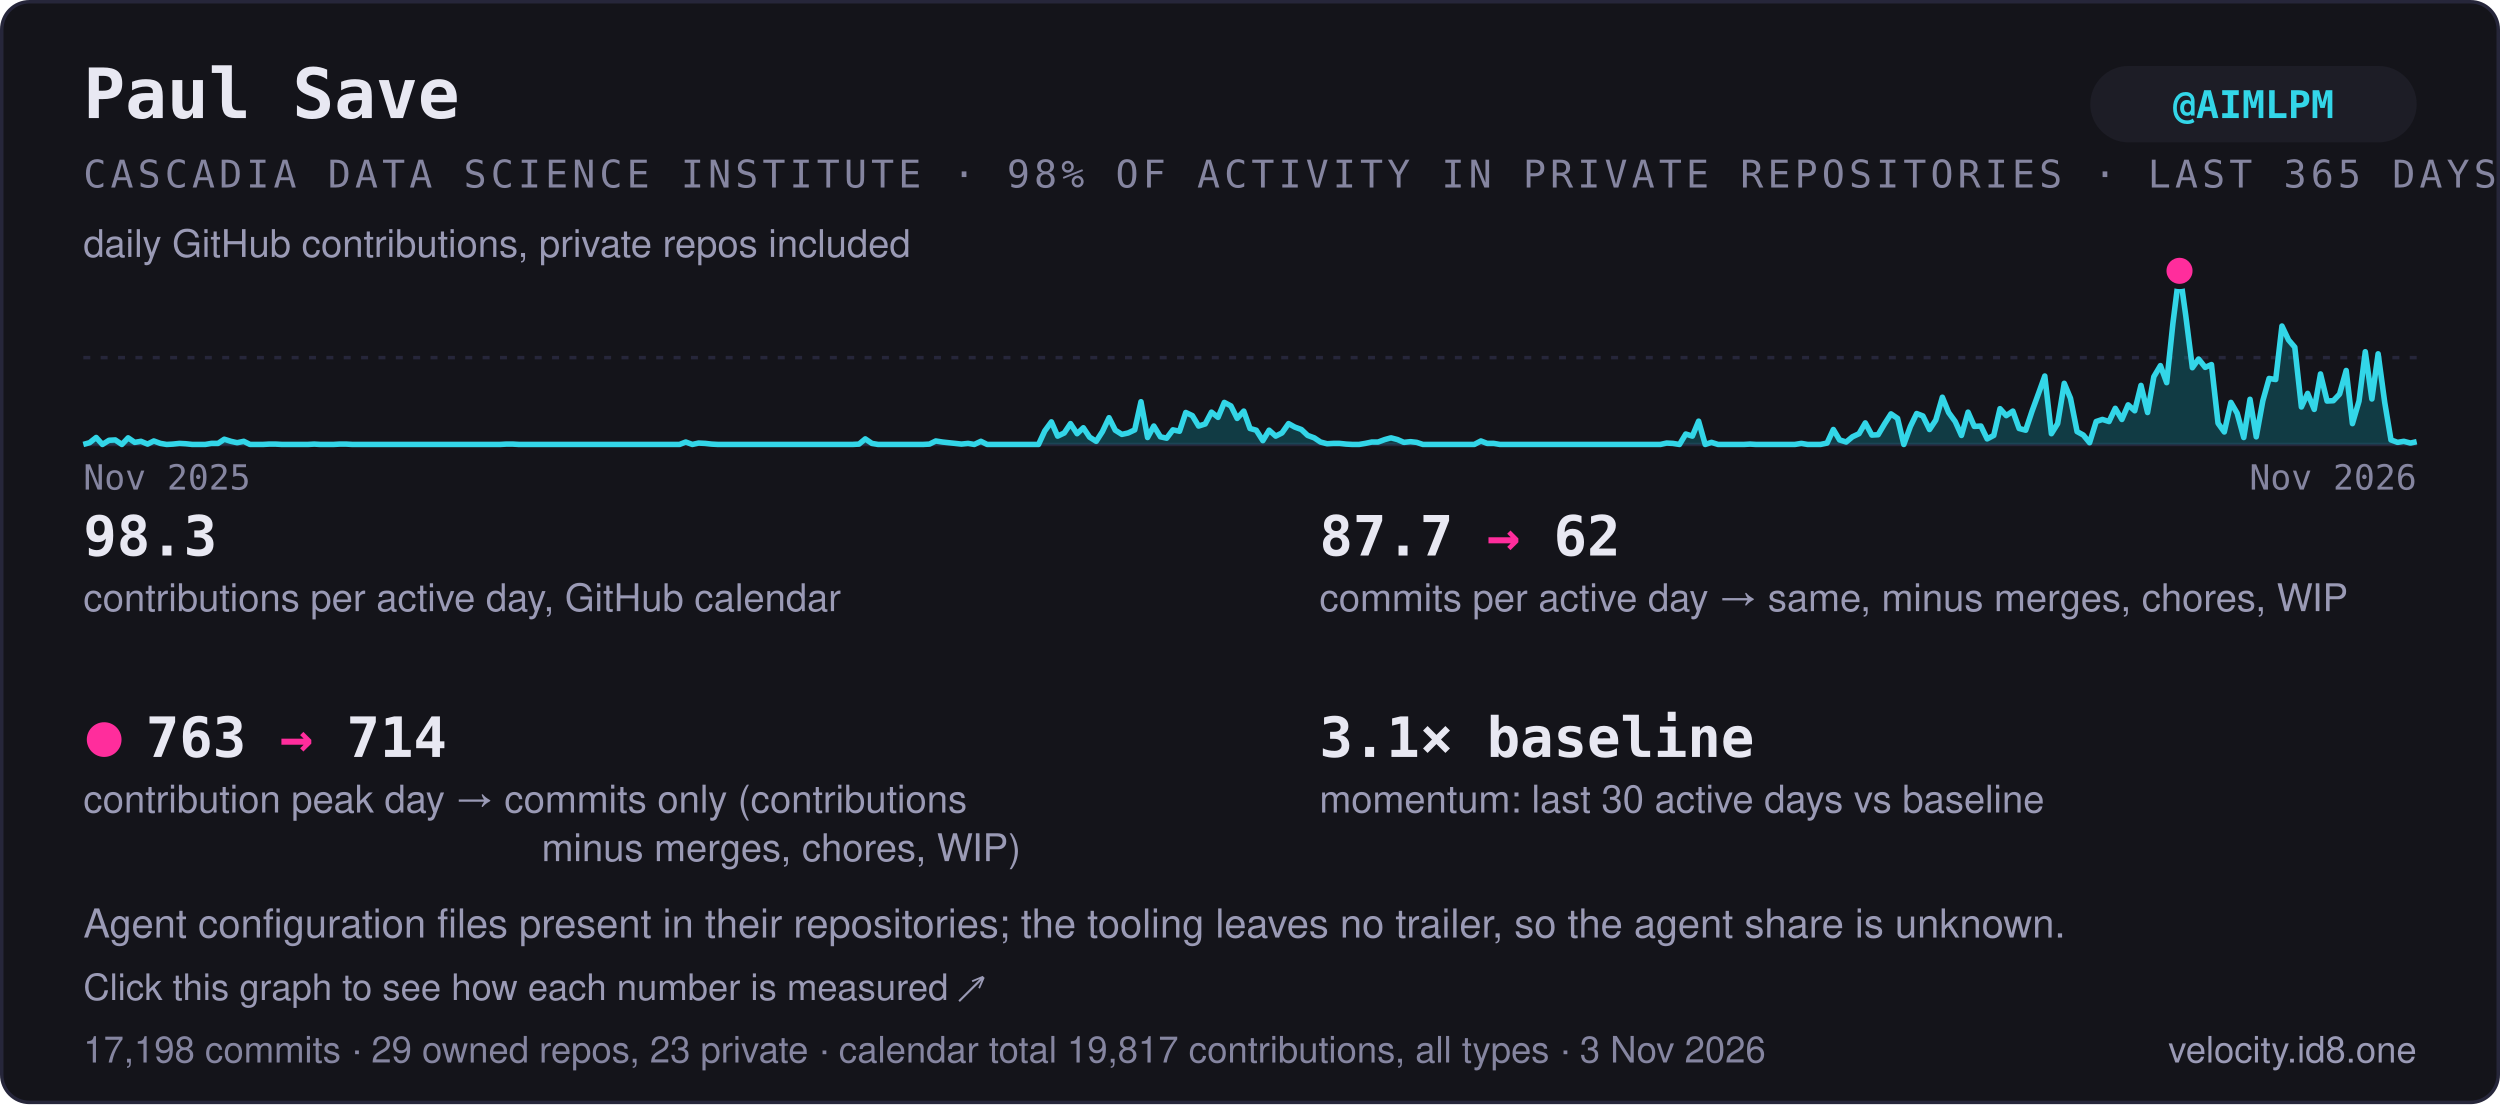
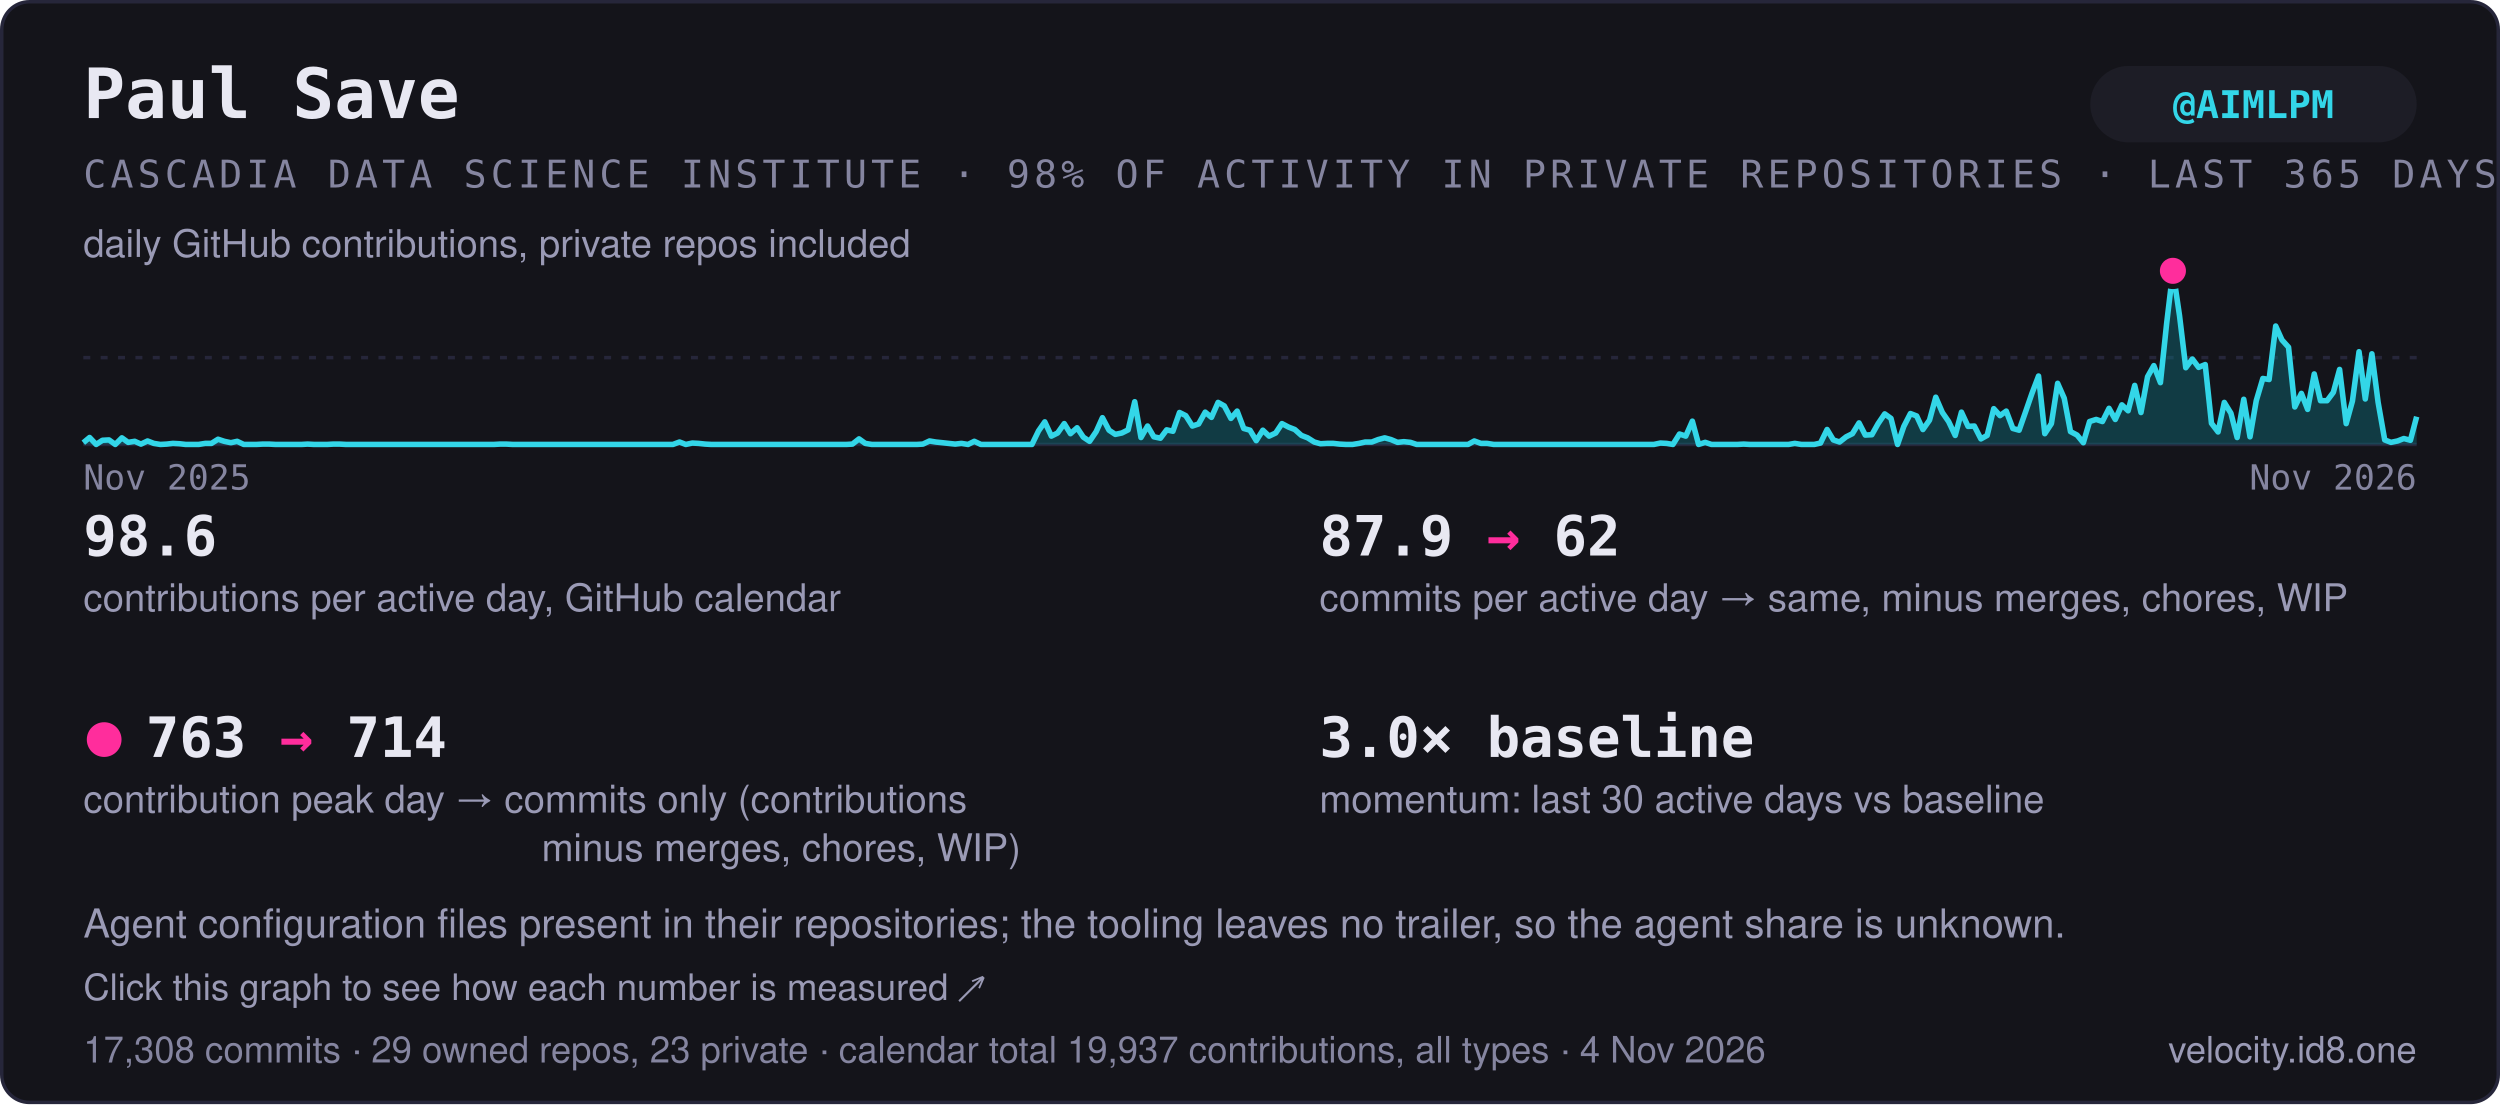
<svg xmlns="http://www.w3.org/2000/svg" width="720" height="318" viewBox="0 0 720 318" role="img" aria-label="Paul Save: Velocity Graph">
  <rect x="0.5" y="0.5" width="719" height="317" rx="8" fill="#14141A" stroke="#26263A" />
  <text x="24" y="34" font-family="Departure Mono, JetBrains Mono, ui-monospace, Menlo, monospace" font-size="20" font-weight="700" fill="#E8E8F2">Paul Save</text>
  <text x="24" y="54" font-family="Departure Mono, JetBrains Mono, ui-monospace, Menlo, monospace" font-size="11" letter-spacing="1.2" fill="#8585A0">CASCADIA DATA SCIENCE INSTITUTE · 98% OF ACTIVITY IN PRIVATE REPOSITORIES · LAST 365 DAYS</text>
  <rect x="602" y="19" width="94" height="22" rx="11" fill="#1D1D26" />
  <text x="649" y="34" text-anchor="middle" font-family="Departure Mono, JetBrains Mono, ui-monospace, Menlo, monospace" font-size="11" font-weight="600" fill="#33D6E8">@AIMLPM</text>
  <line x1="24" x2="696" y1="128" y2="128" stroke="#26263A" />
  <line x1="24" x2="696" y1="103.0" y2="103.0" stroke="#26263A" stroke-dasharray="2 3" />
-   <path d="M24.0,128.0 L25.8,127.5 L27.7,126.0 L29.5,128.0 L31.4,126.8 L33.2,126.7 L35.1,128.0 L36.9,126.1 L38.8,127.4 L40.6,127.1 L42.5,127.9 L44.3,127.0 L46.2,127.7 L48.0,128.0 L49.8,127.9 L51.7,127.7 L53.5,127.8 L55.4,128.0 L57.2,128.0 L59.1,128.0 L60.9,127.7 L62.8,127.7 L64.6,126.5 L66.5,127.1 L68.3,127.5 L70.2,127.1 L72.0,128.0 L73.8,128.0 L75.7,128.0 L77.5,127.9 L79.4,127.9 L81.2,128.0 L83.1,128.0 L84.9,128.0 L86.8,128.0 L88.6,128.0 L90.5,127.9 L92.3,128.0 L94.2,128.0 L96.0,128.0 L97.8,127.9 L99.7,127.9 L101.5,128.0 L103.4,128.0 L105.2,128.0 L107.1,128.0 L108.9,128.0 L110.8,128.0 L112.6,128.0 L114.5,128.0 L116.3,128.0 L118.2,128.0 L120.0,128.0 L121.8,128.0 L123.7,128.0 L125.5,128.0 L127.4,128.0 L129.2,128.0 L131.1,128.0 L132.9,128.0 L134.8,128.0 L136.6,128.0 L138.5,128.0 L140.3,128.0 L142.2,128.0 L144.0,128.0 L145.8,127.9 L147.7,127.9 L149.5,128.0 L151.4,128.0 L153.2,128.0 L155.1,128.0 L156.9,128.0 L158.8,128.0 L160.6,128.0 L162.5,128.0 L164.3,128.0 L166.2,128.0 L168.0,128.0 L169.8,128.0 L171.7,128.0 L173.5,128.0 L175.4,128.0 L177.2,128.0 L179.1,128.0 L180.9,128.0 L182.8,128.0 L184.6,128.0 L186.5,128.0 L188.3,128.0 L190.2,128.0 L192.0,128.0 L193.8,128.0 L195.7,128.0 L197.5,127.3 L199.4,128.0 L201.2,127.6 L203.1,127.7 L204.9,127.9 L206.8,128.0 L208.6,128.0 L210.5,128.0 L212.3,128.0 L214.2,128.0 L216.0,128.0 L217.8,128.0 L219.7,128.0 L221.5,128.0 L223.4,128.0 L225.2,128.0 L227.1,128.0 L228.9,128.0 L230.8,128.0 L232.6,128.0 L234.5,128.0 L236.3,128.0 L238.2,128.0 L240.0,128.0 L241.8,128.0 L243.7,128.0 L245.5,128.0 L247.4,127.9 L249.2,126.4 L251.1,127.7 L252.9,128.0 L254.8,128.0 L256.6,128.0 L258.5,128.0 L260.3,128.0 L262.2,128.0 L264.0,128.0 L265.8,128.0 L267.7,127.9 L269.5,127.0 L271.4,127.3 L273.2,127.5 L275.1,127.7 L276.9,127.9 L278.8,127.7 L280.6,128.0 L282.5,127.1 L284.3,128.0 L286.2,128.0 L288.0,128.0 L289.8,128.0 L291.7,128.0 L293.5,128.0 L295.4,128.0 L297.2,128.0 L299.1,128.0 L300.9,124.1 L302.8,121.5 L304.6,125.6 L306.5,124.7 L308.3,122.0 L310.2,124.9 L312.0,123.2 L313.8,125.9 L315.7,127.1 L317.5,124.3 L319.4,120.3 L321.2,123.9 L323.1,125.1 L324.9,124.7 L326.8,123.8 L328.6,115.7 L330.5,126.0 L332.3,122.7 L334.2,125.8 L336.0,126.2 L337.8,123.8 L339.7,124.2 L341.5,118.8 L343.4,119.7 L345.2,122.7 L347.1,122.1 L348.9,118.7 L350.8,120.2 L352.6,115.9 L354.5,116.9 L356.3,120.5 L358.2,118.4 L360.0,123.4 L361.8,123.9 L363.7,126.9 L365.5,123.9 L367.4,125.6 L369.2,124.7 L371.1,122.0 L372.9,123.0 L374.8,123.7 L376.6,125.4 L378.5,126.1 L380.3,127.3 L382.2,127.8 L384.0,127.7 L385.8,127.7 L387.7,127.9 L389.5,128.0 L391.4,128.0 L393.2,127.7 L395.1,127.3 L396.9,127.3 L398.8,126.6 L400.6,126.1 L402.5,126.6 L404.3,127.4 L406.2,127.2 L408.0,127.4 L409.8,128.0 L411.7,128.0 L413.5,128.0 L415.4,128.0 L417.2,128.0 L419.1,128.0 L420.9,128.0 L422.8,128.0 L424.6,128.0 L426.5,127.0 L428.3,127.7 L430.2,127.7 L432.0,128.0 L433.8,128.0 L435.7,128.0 L437.5,128.0 L439.4,128.0 L441.2,128.0 L443.1,128.0 L444.9,128.0 L446.8,128.0 L448.6,128.0 L450.5,128.0 L452.3,128.0 L454.2,128.0 L456.0,128.0 L457.8,128.0 L459.7,128.0 L461.5,128.0 L463.4,128.0 L465.2,128.0 L467.1,128.0 L468.9,128.0 L470.8,128.0 L472.6,128.0 L474.5,128.0 L476.3,128.0 L478.2,128.0 L480.0,127.6 L481.8,127.7 L483.7,128.0 L485.5,125.0 L487.4,125.6 L489.2,121.3 L491.1,128.0 L492.9,127.4 L494.8,128.0 L496.6,128.0 L498.5,128.0 L500.3,128.0 L502.2,128.0 L504.0,127.9 L505.8,128.0 L507.7,128.0 L509.5,128.0 L511.4,128.0 L513.2,128.0 L515.1,128.0 L516.9,128.0 L518.8,127.7 L520.6,128.0 L522.5,128.0 L524.3,128.0 L526.2,127.6 L528.0,123.7 L529.8,126.7 L531.7,127.3 L533.5,125.8 L535.4,124.9 L537.2,121.8 L539.1,125.3 L540.9,125.2 L542.8,122.0 L544.6,119.2 L546.5,120.5 L548.3,128.0 L550.2,122.8 L552.0,119.1 L553.8,119.8 L555.7,123.7 L557.5,121.0 L559.4,114.4 L561.2,118.8 L563.1,121.4 L564.9,125.4 L566.8,118.7 L568.6,122.8 L570.5,122.7 L572.3,126.4 L574.2,125.4 L576.0,117.7 L577.8,119.7 L579.7,118.4 L581.5,123.4 L583.4,123.9 L585.2,118.5 L587.1,113.3 L588.9,108.3 L590.8,124.9 L592.6,122.0 L594.5,110.4 L596.3,114.7 L598.2,124.3 L600.0,125.3 L601.8,127.5 L603.7,121.4 L605.5,120.8 L607.4,121.4 L609.2,117.6 L611.1,120.8 L612.9,116.6 L614.8,118.3 L616.6,111.0 L618.5,118.8 L620.3,108.5 L622.2,105.3 L624.0,110.2 L625.8,93.1 L627.7,78.0 L629.5,90.9 L631.4,105.9 L633.2,103.4 L635.1,105.8 L636.9,105.0 L638.8,121.9 L640.6,124.4 L642.5,115.9 L644.3,119.0 L646.2,126.0 L648.0,115.0 L649.8,125.8 L651.7,115.4 L653.5,109.0 L655.4,109.3 L657.2,93.9 L659.1,97.9 L660.9,100.0 L662.8,117.2 L664.6,113.3 L666.5,117.9 L668.3,107.7 L670.2,115.5 L672.0,115.4 L673.8,113.5 L675.7,106.7 L677.5,122.0 L679.4,115.5 L681.2,101.3 L683.1,114.9 L684.9,101.9 L686.8,115.9 L688.6,126.7 L690.5,127.4 L692.3,127.1 L694.2,127.6 L696.0,127.2 L696.0,128 L24,128 Z" fill="#0F6B78" fill-opacity="0.45" />
-   <path d="M24.0,128.0 L25.8,127.5 L27.7,126.0 L29.5,128.0 L31.4,126.8 L33.2,126.7 L35.1,128.0 L36.9,126.1 L38.8,127.4 L40.6,127.1 L42.5,127.9 L44.3,127.0 L46.2,127.7 L48.0,128.0 L49.8,127.9 L51.7,127.7 L53.5,127.8 L55.4,128.0 L57.2,128.0 L59.1,128.0 L60.9,127.7 L62.8,127.7 L64.6,126.5 L66.5,127.1 L68.3,127.5 L70.2,127.1 L72.0,128.0 L73.8,128.0 L75.7,128.0 L77.5,127.9 L79.4,127.9 L81.2,128.0 L83.1,128.0 L84.9,128.0 L86.8,128.0 L88.6,128.0 L90.5,127.9 L92.3,128.0 L94.2,128.0 L96.0,128.0 L97.8,127.9 L99.7,127.9 L101.5,128.0 L103.4,128.0 L105.2,128.0 L107.1,128.0 L108.9,128.0 L110.8,128.0 L112.6,128.0 L114.5,128.0 L116.3,128.0 L118.2,128.0 L120.0,128.0 L121.8,128.0 L123.7,128.0 L125.5,128.0 L127.4,128.0 L129.2,128.0 L131.1,128.0 L132.9,128.0 L134.8,128.0 L136.6,128.0 L138.5,128.0 L140.3,128.0 L142.2,128.0 L144.0,128.0 L145.8,127.9 L147.7,127.9 L149.5,128.0 L151.4,128.0 L153.2,128.0 L155.1,128.0 L156.9,128.0 L158.8,128.0 L160.6,128.0 L162.5,128.0 L164.3,128.0 L166.2,128.0 L168.0,128.0 L169.8,128.0 L171.7,128.0 L173.5,128.0 L175.4,128.0 L177.2,128.0 L179.1,128.0 L180.9,128.0 L182.8,128.0 L184.6,128.0 L186.5,128.0 L188.3,128.0 L190.2,128.0 L192.0,128.0 L193.8,128.0 L195.7,128.0 L197.5,127.3 L199.4,128.0 L201.2,127.6 L203.1,127.7 L204.9,127.9 L206.8,128.0 L208.6,128.0 L210.5,128.0 L212.3,128.0 L214.2,128.0 L216.0,128.0 L217.8,128.0 L219.7,128.0 L221.5,128.0 L223.4,128.0 L225.2,128.0 L227.1,128.0 L228.9,128.0 L230.8,128.0 L232.6,128.0 L234.5,128.0 L236.3,128.0 L238.2,128.0 L240.0,128.0 L241.8,128.0 L243.7,128.0 L245.5,128.0 L247.4,127.9 L249.2,126.4 L251.1,127.7 L252.9,128.0 L254.8,128.0 L256.6,128.0 L258.5,128.0 L260.3,128.0 L262.2,128.0 L264.0,128.0 L265.8,128.0 L267.7,127.9 L269.5,127.0 L271.4,127.3 L273.2,127.5 L275.1,127.7 L276.9,127.9 L278.8,127.7 L280.6,128.0 L282.5,127.1 L284.3,128.0 L286.2,128.0 L288.0,128.0 L289.8,128.0 L291.7,128.0 L293.5,128.0 L295.4,128.0 L297.2,128.0 L299.1,128.0 L300.9,124.1 L302.8,121.5 L304.6,125.6 L306.5,124.7 L308.3,122.0 L310.2,124.9 L312.0,123.2 L313.8,125.9 L315.7,127.1 L317.5,124.3 L319.4,120.3 L321.2,123.9 L323.1,125.1 L324.9,124.7 L326.8,123.8 L328.6,115.7 L330.5,126.0 L332.3,122.7 L334.2,125.8 L336.0,126.2 L337.8,123.8 L339.7,124.2 L341.5,118.8 L343.4,119.7 L345.2,122.7 L347.1,122.1 L348.9,118.7 L350.8,120.2 L352.6,115.9 L354.5,116.9 L356.3,120.5 L358.2,118.4 L360.0,123.4 L361.8,123.9 L363.7,126.9 L365.5,123.9 L367.4,125.6 L369.2,124.7 L371.1,122.0 L372.9,123.0 L374.8,123.7 L376.6,125.4 L378.5,126.1 L380.3,127.3 L382.2,127.8 L384.0,127.7 L385.8,127.7 L387.7,127.9 L389.5,128.0 L391.4,128.0 L393.2,127.7 L395.1,127.3 L396.9,127.3 L398.8,126.6 L400.6,126.1 L402.5,126.6 L404.3,127.4 L406.2,127.2 L408.0,127.4 L409.8,128.0 L411.7,128.0 L413.5,128.0 L415.4,128.0 L417.2,128.0 L419.1,128.0 L420.9,128.0 L422.8,128.0 L424.6,128.0 L426.5,127.0 L428.3,127.7 L430.2,127.7 L432.0,128.0 L433.8,128.0 L435.7,128.0 L437.5,128.0 L439.4,128.0 L441.2,128.0 L443.1,128.0 L444.9,128.0 L446.8,128.0 L448.6,128.0 L450.5,128.0 L452.3,128.0 L454.2,128.0 L456.0,128.0 L457.8,128.0 L459.7,128.0 L461.5,128.0 L463.4,128.0 L465.2,128.0 L467.1,128.0 L468.9,128.0 L470.8,128.0 L472.6,128.0 L474.5,128.0 L476.3,128.0 L478.2,128.0 L480.0,127.6 L481.8,127.7 L483.7,128.0 L485.5,125.0 L487.4,125.6 L489.2,121.3 L491.1,128.0 L492.9,127.4 L494.8,128.0 L496.6,128.0 L498.5,128.0 L500.3,128.0 L502.2,128.0 L504.0,127.9 L505.8,128.0 L507.7,128.0 L509.5,128.0 L511.4,128.0 L513.2,128.0 L515.1,128.0 L516.9,128.0 L518.8,127.7 L520.6,128.0 L522.5,128.0 L524.3,128.0 L526.2,127.6 L528.0,123.7 L529.8,126.7 L531.7,127.3 L533.5,125.8 L535.4,124.9 L537.2,121.8 L539.1,125.3 L540.9,125.2 L542.8,122.0 L544.6,119.2 L546.5,120.5 L548.3,128.0 L550.2,122.8 L552.0,119.1 L553.8,119.8 L555.7,123.7 L557.5,121.0 L559.4,114.4 L561.2,118.8 L563.1,121.4 L564.9,125.4 L566.8,118.7 L568.6,122.8 L570.5,122.7 L572.3,126.4 L574.2,125.4 L576.0,117.7 L577.8,119.7 L579.7,118.4 L581.5,123.4 L583.4,123.9 L585.2,118.5 L587.1,113.3 L588.9,108.3 L590.8,124.9 L592.6,122.0 L594.5,110.4 L596.3,114.7 L598.2,124.3 L600.0,125.3 L601.8,127.5 L603.7,121.4 L605.5,120.8 L607.4,121.4 L609.2,117.6 L611.1,120.8 L612.9,116.6 L614.8,118.3 L616.6,111.0 L618.5,118.8 L620.3,108.5 L622.2,105.3 L624.0,110.2 L625.8,93.1 L627.7,78.0 L629.5,90.9 L631.4,105.9 L633.2,103.4 L635.1,105.8 L636.9,105.0 L638.8,121.9 L640.6,124.4 L642.5,115.9 L644.3,119.0 L646.2,126.0 L648.0,115.0 L649.8,125.8 L651.7,115.4 L653.5,109.0 L655.4,109.3 L657.2,93.9 L659.1,97.9 L660.9,100.0 L662.8,117.2 L664.6,113.3 L666.5,117.9 L668.3,107.7 L670.2,115.5 L672.0,115.4 L673.8,113.5 L675.7,106.7 L677.5,122.0 L679.4,115.5 L681.2,101.3 L683.1,114.9 L684.9,101.9 L686.8,115.9 L688.6,126.7 L690.5,127.4 L692.3,127.1 L694.2,127.6 L696.0,127.2" fill="none" stroke="#33D6E8" stroke-width="1.6" stroke-linejoin="round" />
-   <circle cx="627.7" cy="78.0" r="4.5" fill="#FF2D9C" stroke="#14141A" stroke-width="1.5" />
+   <path d="M24.0,127.5 L25.8,126.0 L27.7,128.0 L29.5,126.8 L31.4,126.7 L33.2,128.0 L35.1,126.1 L36.9,127.4 L38.8,127.1 L40.6,127.9 L42.5,127.0 L44.3,127.7 L46.2,128.0 L48.0,127.9 L49.8,127.7 L51.7,127.8 L53.5,128.0 L55.4,128.0 L57.2,128.0 L59.1,127.7 L60.9,127.7 L62.8,126.5 L64.6,127.1 L66.5,127.5 L68.3,127.1 L70.2,128.0 L72.0,128.0 L73.8,128.0 L75.7,127.9 L77.5,127.9 L79.4,128.0 L81.2,128.0 L83.1,128.0 L84.9,128.0 L86.8,128.0 L88.6,127.9 L90.5,128.0 L92.3,128.0 L94.2,128.0 L96.0,127.9 L97.8,127.9 L99.7,128.0 L101.5,128.0 L103.4,128.0 L105.2,128.0 L107.1,128.0 L108.9,128.0 L110.8,128.0 L112.6,128.0 L114.5,128.0 L116.3,128.0 L118.2,128.0 L120.0,128.0 L121.8,128.0 L123.7,128.0 L125.5,128.0 L127.4,128.0 L129.2,128.0 L131.1,128.0 L132.9,128.0 L134.8,128.0 L136.6,128.0 L138.5,128.0 L140.3,128.0 L142.2,128.0 L144.0,127.9 L145.8,127.9 L147.7,128.0 L149.5,128.0 L151.4,128.0 L153.2,128.0 L155.1,128.0 L156.9,128.0 L158.8,128.0 L160.6,128.0 L162.5,128.0 L164.3,128.0 L166.2,128.0 L168.0,128.0 L169.8,128.0 L171.7,128.0 L173.5,128.0 L175.4,128.0 L177.2,128.0 L179.1,128.0 L180.9,128.0 L182.8,128.0 L184.6,128.0 L186.5,128.0 L188.3,128.0 L190.2,128.0 L192.0,128.0 L193.8,128.0 L195.7,127.3 L197.5,128.0 L199.4,127.6 L201.2,127.7 L203.1,127.9 L204.9,128.0 L206.8,128.0 L208.6,128.0 L210.5,128.0 L212.3,128.0 L214.2,128.0 L216.0,128.0 L217.8,128.0 L219.7,128.0 L221.5,128.0 L223.4,128.0 L225.2,128.0 L227.1,128.0 L228.9,128.0 L230.8,128.0 L232.6,128.0 L234.5,128.0 L236.3,128.0 L238.2,128.0 L240.0,128.0 L241.8,128.0 L243.7,128.0 L245.5,127.9 L247.4,126.4 L249.2,127.7 L251.1,128.0 L252.9,128.0 L254.8,128.0 L256.6,128.0 L258.5,128.0 L260.3,128.0 L262.2,128.0 L264.0,128.0 L265.8,127.9 L267.7,127.0 L269.5,127.3 L271.4,127.5 L273.2,127.7 L275.1,127.9 L276.9,127.7 L278.8,128.0 L280.6,127.1 L282.5,128.0 L284.3,128.0 L286.2,128.0 L288.0,128.0 L289.8,128.0 L291.7,128.0 L293.5,128.0 L295.4,128.0 L297.2,128.0 L299.1,124.1 L300.9,121.5 L302.8,125.6 L304.6,124.7 L306.5,122.0 L308.3,124.9 L310.2,123.2 L312.0,125.9 L313.8,127.1 L315.7,124.3 L317.5,120.3 L319.4,123.9 L321.2,125.1 L323.1,124.7 L324.9,123.8 L326.8,115.7 L328.6,126.0 L330.5,122.7 L332.3,125.8 L334.2,126.2 L336.0,123.8 L337.8,124.2 L339.7,118.8 L341.5,119.7 L343.4,122.7 L345.2,122.1 L347.1,118.7 L348.9,120.2 L350.8,115.9 L352.6,116.9 L354.5,120.5 L356.3,118.4 L358.2,123.4 L360.0,123.9 L361.8,126.9 L363.7,123.9 L365.5,125.6 L367.4,124.7 L369.2,122.0 L371.1,123.0 L372.9,123.7 L374.8,125.4 L376.6,126.1 L378.5,127.3 L380.3,127.8 L382.2,127.7 L384.0,127.7 L385.8,127.9 L387.7,128.0 L389.5,128.0 L391.4,127.7 L393.2,127.3 L395.1,127.3 L396.9,126.6 L398.8,126.1 L400.6,126.6 L402.5,127.4 L404.3,127.2 L406.2,127.4 L408.0,128.0 L409.8,128.0 L411.7,128.0 L413.5,128.0 L415.4,128.0 L417.2,128.0 L419.1,128.0 L420.9,128.0 L422.8,128.0 L424.6,127.0 L426.5,127.7 L428.3,127.7 L430.2,128.0 L432.0,128.0 L433.8,128.0 L435.7,128.0 L437.5,128.0 L439.4,128.0 L441.2,128.0 L443.1,128.0 L444.9,128.0 L446.8,128.0 L448.6,128.0 L450.5,128.0 L452.3,128.0 L454.2,128.0 L456.0,128.0 L457.8,128.0 L459.7,128.0 L461.5,128.0 L463.4,128.0 L465.2,128.0 L467.1,128.0 L468.9,128.0 L470.8,128.0 L472.6,128.0 L474.5,128.0 L476.3,128.0 L478.2,127.6 L480.0,127.7 L481.8,128.0 L483.7,125.0 L485.5,125.6 L487.4,121.3 L489.2,128.0 L491.1,127.4 L492.9,128.0 L494.8,128.0 L496.6,128.0 L498.5,128.0 L500.3,128.0 L502.2,127.9 L504.0,128.0 L505.8,128.0 L507.7,128.0 L509.5,128.0 L511.4,128.0 L513.2,128.0 L515.1,128.0 L516.9,127.7 L518.8,128.0 L520.6,128.0 L522.5,128.0 L524.3,127.6 L526.2,123.7 L528.0,126.7 L529.8,127.3 L531.7,125.8 L533.5,124.9 L535.4,121.8 L537.2,125.3 L539.1,125.2 L540.9,122.0 L542.8,119.2 L544.6,120.5 L546.5,128.0 L548.3,122.8 L550.2,119.1 L552.0,119.8 L553.8,123.7 L555.7,121.0 L557.5,114.4 L559.4,118.8 L561.2,121.4 L563.1,125.4 L564.9,118.7 L566.8,122.8 L568.6,122.7 L570.5,126.4 L572.3,125.4 L574.2,117.7 L576.0,119.7 L577.8,118.4 L579.7,123.4 L581.5,123.9 L583.4,118.5 L585.2,113.3 L587.1,108.3 L588.9,124.9 L590.8,122.0 L592.6,110.4 L594.5,114.7 L596.3,124.3 L598.2,125.3 L600.0,127.5 L601.8,121.4 L603.7,120.8 L605.5,121.4 L607.4,117.6 L609.2,120.8 L611.1,116.6 L612.9,118.3 L614.8,111.0 L616.6,118.8 L618.5,108.5 L620.3,105.3 L622.2,110.2 L624.0,93.1 L625.8,78.0 L627.7,90.9 L629.5,105.9 L631.4,103.4 L633.2,105.8 L635.1,105.0 L636.9,121.9 L638.8,124.4 L640.6,115.9 L642.5,119.0 L644.3,126.0 L646.2,115.0 L648.0,125.8 L649.8,115.4 L651.7,109.0 L653.5,109.3 L655.4,93.9 L657.2,97.9 L659.1,100.0 L660.9,117.2 L662.8,113.3 L664.6,117.9 L666.5,107.7 L668.3,115.4 L670.2,115.4 L672.0,113.0 L673.8,106.4 L675.7,122.0 L677.5,115.5 L679.4,101.3 L681.2,114.9 L683.1,101.9 L684.9,115.9 L686.8,126.7 L688.6,127.4 L690.5,127.0 L692.3,126.3 L694.2,126.8 L696.0,120.0 L696.0,128 L24,128 Z" fill="#0F6B78" fill-opacity="0.45" />
+   <path d="M24.0,127.5 L25.8,126.0 L27.7,128.0 L29.5,126.8 L31.4,126.7 L33.2,128.0 L35.1,126.1 L36.9,127.4 L38.8,127.1 L40.6,127.9 L42.5,127.0 L44.3,127.7 L46.2,128.0 L48.0,127.9 L49.8,127.7 L51.7,127.8 L53.5,128.0 L55.4,128.0 L57.2,128.0 L59.1,127.7 L60.9,127.7 L62.8,126.5 L64.6,127.1 L66.5,127.5 L68.3,127.1 L70.2,128.0 L72.0,128.0 L73.8,128.0 L75.7,127.9 L77.5,127.9 L79.4,128.0 L81.2,128.0 L83.1,128.0 L84.9,128.0 L86.8,128.0 L88.6,127.9 L90.5,128.0 L92.3,128.0 L94.2,128.0 L96.0,127.9 L97.8,127.9 L99.7,128.0 L101.5,128.0 L103.4,128.0 L105.2,128.0 L107.1,128.0 L108.9,128.0 L110.8,128.0 L112.6,128.0 L114.5,128.0 L116.3,128.0 L118.2,128.0 L120.0,128.0 L121.8,128.0 L123.7,128.0 L125.5,128.0 L127.4,128.0 L129.2,128.0 L131.1,128.0 L132.9,128.0 L134.8,128.0 L136.6,128.0 L138.5,128.0 L140.3,128.0 L142.2,128.0 L144.0,127.9 L145.8,127.9 L147.7,128.0 L149.5,128.0 L151.4,128.0 L153.2,128.0 L155.1,128.0 L156.9,128.0 L158.8,128.0 L160.6,128.0 L162.5,128.0 L164.3,128.0 L166.2,128.0 L168.0,128.0 L169.8,128.0 L171.7,128.0 L173.5,128.0 L175.4,128.0 L177.2,128.0 L179.1,128.0 L180.9,128.0 L182.8,128.0 L184.6,128.0 L186.5,128.0 L188.3,128.0 L190.2,128.0 L192.0,128.0 L193.8,128.0 L195.7,127.3 L197.5,128.0 L199.4,127.6 L201.2,127.7 L203.1,127.9 L204.9,128.0 L206.8,128.0 L208.6,128.0 L210.5,128.0 L212.3,128.0 L214.2,128.0 L216.0,128.0 L217.8,128.0 L219.7,128.0 L221.5,128.0 L223.4,128.0 L225.2,128.0 L227.1,128.0 L228.9,128.0 L230.8,128.0 L232.6,128.0 L234.5,128.0 L236.3,128.0 L238.2,128.0 L240.0,128.0 L241.8,128.0 L243.7,128.0 L245.5,127.9 L247.4,126.4 L249.2,127.7 L251.1,128.0 L252.9,128.0 L254.8,128.0 L256.6,128.0 L258.5,128.0 L260.3,128.0 L262.2,128.0 L264.0,128.0 L265.8,127.9 L267.7,127.0 L269.5,127.3 L271.4,127.5 L273.2,127.7 L275.1,127.9 L276.9,127.7 L278.8,128.0 L280.6,127.1 L282.5,128.0 L284.3,128.0 L286.2,128.0 L288.0,128.0 L289.8,128.0 L291.7,128.0 L293.5,128.0 L295.4,128.0 L297.2,128.0 L299.1,124.1 L300.9,121.5 L302.8,125.6 L304.6,124.7 L306.5,122.0 L308.3,124.9 L310.2,123.2 L312.0,125.9 L313.8,127.1 L315.7,124.3 L317.5,120.3 L319.4,123.9 L321.2,125.1 L323.1,124.7 L324.9,123.8 L326.8,115.7 L328.6,126.0 L330.5,122.7 L332.3,125.8 L334.2,126.2 L336.0,123.8 L337.8,124.2 L339.7,118.8 L341.5,119.7 L343.4,122.7 L345.2,122.1 L347.1,118.7 L348.9,120.2 L350.8,115.9 L352.6,116.9 L354.5,120.5 L356.3,118.4 L358.2,123.4 L360.0,123.9 L361.8,126.9 L363.7,123.9 L365.5,125.6 L367.4,124.7 L369.2,122.0 L371.1,123.0 L372.9,123.7 L374.8,125.4 L376.6,126.1 L378.5,127.3 L380.3,127.8 L382.2,127.7 L384.0,127.7 L385.8,127.9 L387.7,128.0 L389.5,128.0 L391.4,127.7 L393.2,127.3 L395.1,127.3 L396.9,126.6 L398.8,126.1 L400.6,126.6 L402.5,127.4 L404.3,127.2 L406.2,127.4 L408.0,128.0 L409.8,128.0 L411.7,128.0 L413.5,128.0 L415.4,128.0 L417.2,128.0 L419.1,128.0 L420.9,128.0 L422.8,128.0 L424.6,127.0 L426.5,127.7 L428.3,127.7 L430.2,128.0 L432.0,128.0 L433.8,128.0 L435.7,128.0 L437.5,128.0 L439.4,128.0 L441.2,128.0 L443.1,128.0 L444.9,128.0 L446.8,128.0 L448.6,128.0 L450.5,128.0 L452.3,128.0 L454.2,128.0 L456.0,128.0 L457.8,128.0 L459.7,128.0 L461.5,128.0 L463.4,128.0 L465.2,128.0 L467.1,128.0 L468.9,128.0 L470.8,128.0 L472.6,128.0 L474.5,128.0 L476.3,128.0 L478.2,127.6 L480.0,127.7 L481.8,128.0 L483.7,125.0 L485.5,125.6 L487.4,121.3 L489.2,128.0 L491.1,127.4 L492.9,128.0 L494.8,128.0 L496.6,128.0 L498.5,128.0 L500.3,128.0 L502.2,127.9 L504.0,128.0 L505.8,128.0 L507.7,128.0 L509.5,128.0 L511.4,128.0 L513.2,128.0 L515.1,128.0 L516.9,127.7 L518.8,128.0 L520.6,128.0 L522.5,128.0 L524.3,127.6 L526.2,123.7 L528.0,126.7 L529.8,127.3 L531.7,125.8 L533.5,124.9 L535.4,121.8 L537.2,125.3 L539.1,125.2 L540.9,122.0 L542.8,119.2 L544.6,120.5 L546.5,128.0 L548.3,122.8 L550.2,119.1 L552.0,119.8 L553.8,123.7 L555.7,121.0 L557.5,114.4 L559.4,118.8 L561.2,121.4 L563.1,125.4 L564.9,118.7 L566.8,122.8 L568.6,122.7 L570.5,126.4 L572.3,125.4 L574.2,117.7 L576.0,119.7 L577.8,118.4 L579.7,123.4 L581.5,123.9 L583.4,118.5 L585.2,113.3 L587.1,108.3 L588.9,124.9 L590.8,122.0 L592.6,110.4 L594.5,114.7 L596.3,124.3 L598.2,125.3 L600.0,127.5 L601.8,121.4 L603.7,120.8 L605.5,121.4 L607.4,117.6 L609.2,120.8 L611.1,116.6 L612.9,118.3 L614.8,111.0 L616.6,118.8 L618.5,108.5 L620.3,105.3 L622.2,110.2 L624.0,93.1 L625.8,78.0 L627.7,90.9 L629.5,105.9 L631.4,103.4 L633.2,105.8 L635.1,105.0 L636.9,121.9 L638.8,124.4 L640.6,115.9 L642.5,119.0 L644.3,126.0 L646.2,115.0 L648.0,125.8 L649.8,115.4 L651.7,109.0 L653.5,109.3 L655.4,93.9 L657.2,97.9 L659.1,100.0 L660.9,117.2 L662.8,113.3 L664.6,117.9 L666.5,107.7 L668.3,115.4 L670.2,115.4 L672.0,113.0 L673.8,106.4 L675.7,122.0 L677.5,115.5 L679.4,101.3 L681.2,114.9 L683.1,101.9 L684.9,115.9 L686.8,126.7 L688.6,127.4 L690.5,127.0 L692.3,126.3 L694.2,126.8 L696.0,120.0" fill="none" stroke="#33D6E8" stroke-width="1.6" stroke-linejoin="round" />
+   <circle cx="625.8" cy="78.0" r="4.5" fill="#FF2D9C" stroke="#14141A" stroke-width="1.5" />
  <text x="24" y="141" font-family="Departure Mono, JetBrains Mono, ui-monospace, Menlo, monospace" font-size="10" fill="#8585A0">Nov 2025</text>
  <text x="696" y="141" text-anchor="end" font-family="Departure Mono, JetBrains Mono, ui-monospace, Menlo, monospace" font-size="10" fill="#8585A0">Nov 2026</text>
  <text x="24" y="74" font-family="-apple-system, BlinkMacSystemFont, 'Segoe UI', Helvetica, Arial, sans-serif" font-size="11" fill="#9A9AB5">daily GitHub contributions, private repos included</text>
-   <text x="24" y="160" font-family="Departure Mono, JetBrains Mono, ui-monospace, Menlo, monospace" font-size="16" font-weight="600" fill="#E8E8F2">98.3</text>
+   <text x="24" y="160" font-family="Departure Mono, JetBrains Mono, ui-monospace, Menlo, monospace" font-size="16" font-weight="600" fill="#E8E8F2">98.6</text>
  <text x="24" y="176" font-family="-apple-system, BlinkMacSystemFont, 'Segoe UI', Helvetica, Arial, sans-serif" font-size="11" fill="#9A9AB5">contributions per active day, GitHub calendar</text>
-   <text x="380" y="160" font-family="Departure Mono, JetBrains Mono, ui-monospace, Menlo, monospace" font-size="16" font-weight="600" fill="#E8E8F2">87.7 <tspan fill="#FF2D9C">→</tspan> 62</text>
+   <text x="380" y="160" font-family="Departure Mono, JetBrains Mono, ui-monospace, Menlo, monospace" font-size="16" font-weight="600" fill="#E8E8F2">87.9 <tspan fill="#FF2D9C">→</tspan> 62</text>
  <text x="380" y="176" font-family="-apple-system, BlinkMacSystemFont, 'Segoe UI', Helvetica, Arial, sans-serif" font-size="11" fill="#9A9AB5">commits per active day → same, minus merges, chores, WIP</text>
  <circle cx="30" cy="213" r="5" fill="#FF2D9C" />
  <text x="42" y="218" font-family="Departure Mono, JetBrains Mono, ui-monospace, Menlo, monospace" font-size="16" font-weight="600" fill="#E8E8F2">763 <tspan fill="#FF2D9C">→</tspan> 714</text>
  <text x="24" y="234" font-family="-apple-system, BlinkMacSystemFont, 'Segoe UI', Helvetica, Arial, sans-serif" font-size="11" fill="#9A9AB5">contribution peak day → commits only (contributions</text>
  <text x="156" y="248" font-family="-apple-system, BlinkMacSystemFont, 'Segoe UI', Helvetica, Arial, sans-serif" font-size="11" fill="#9A9AB5">minus merges, chores, WIP)</text>
-   <text x="380" y="218" font-family="Departure Mono, JetBrains Mono, ui-monospace, Menlo, monospace" font-size="16" font-weight="600" fill="#E8E8F2">3.1× baseline</text>
+   <text x="380" y="218" font-family="Departure Mono, JetBrains Mono, ui-monospace, Menlo, monospace" font-size="16" font-weight="600" fill="#E8E8F2">3.0× baseline</text>
  <text x="380" y="234" font-family="-apple-system, BlinkMacSystemFont, 'Segoe UI', Helvetica, Arial, sans-serif" font-size="11" fill="#9A9AB5">momentum: last 30 active days vs baseline</text>
  <text x="24" y="270" font-family="-apple-system, BlinkMacSystemFont, 'Segoe UI', Helvetica, Arial, sans-serif" font-size="11.5" fill="#9A9AB5">Agent configuration files present in their repositories; the tooling leaves no trailer, so the agent share is unknown.</text>
  <text x="24" y="288" font-family="-apple-system, BlinkMacSystemFont, 'Segoe UI', Helvetica, Arial, sans-serif" font-size="10.5" fill="#9A9AB5">Click this graph to see how each number is measured ↗</text>
-   <text x="24" y="306" font-family="-apple-system, BlinkMacSystemFont, 'Segoe UI', Helvetica, Arial, sans-serif" font-size="10.5" fill="#8585A0">17,198 commits · 29 owned repos, 23 private · calendar total 19,817 contributions, all types · 3 Nov 2026</text>
+   <text x="24" y="306" font-family="-apple-system, BlinkMacSystemFont, 'Segoe UI', Helvetica, Arial, sans-serif" font-size="10.5" fill="#8585A0">17,308 commits · 29 owned repos, 23 private · calendar total 19,937 contributions, all types · 4 Nov 2026</text>
  <text x="696" y="306" text-anchor="end" font-family="-apple-system, BlinkMacSystemFont, 'Segoe UI', Helvetica, Arial, sans-serif" font-size="10.5" fill="#9A9AB5">velocity.id8.one</text>
</svg>
